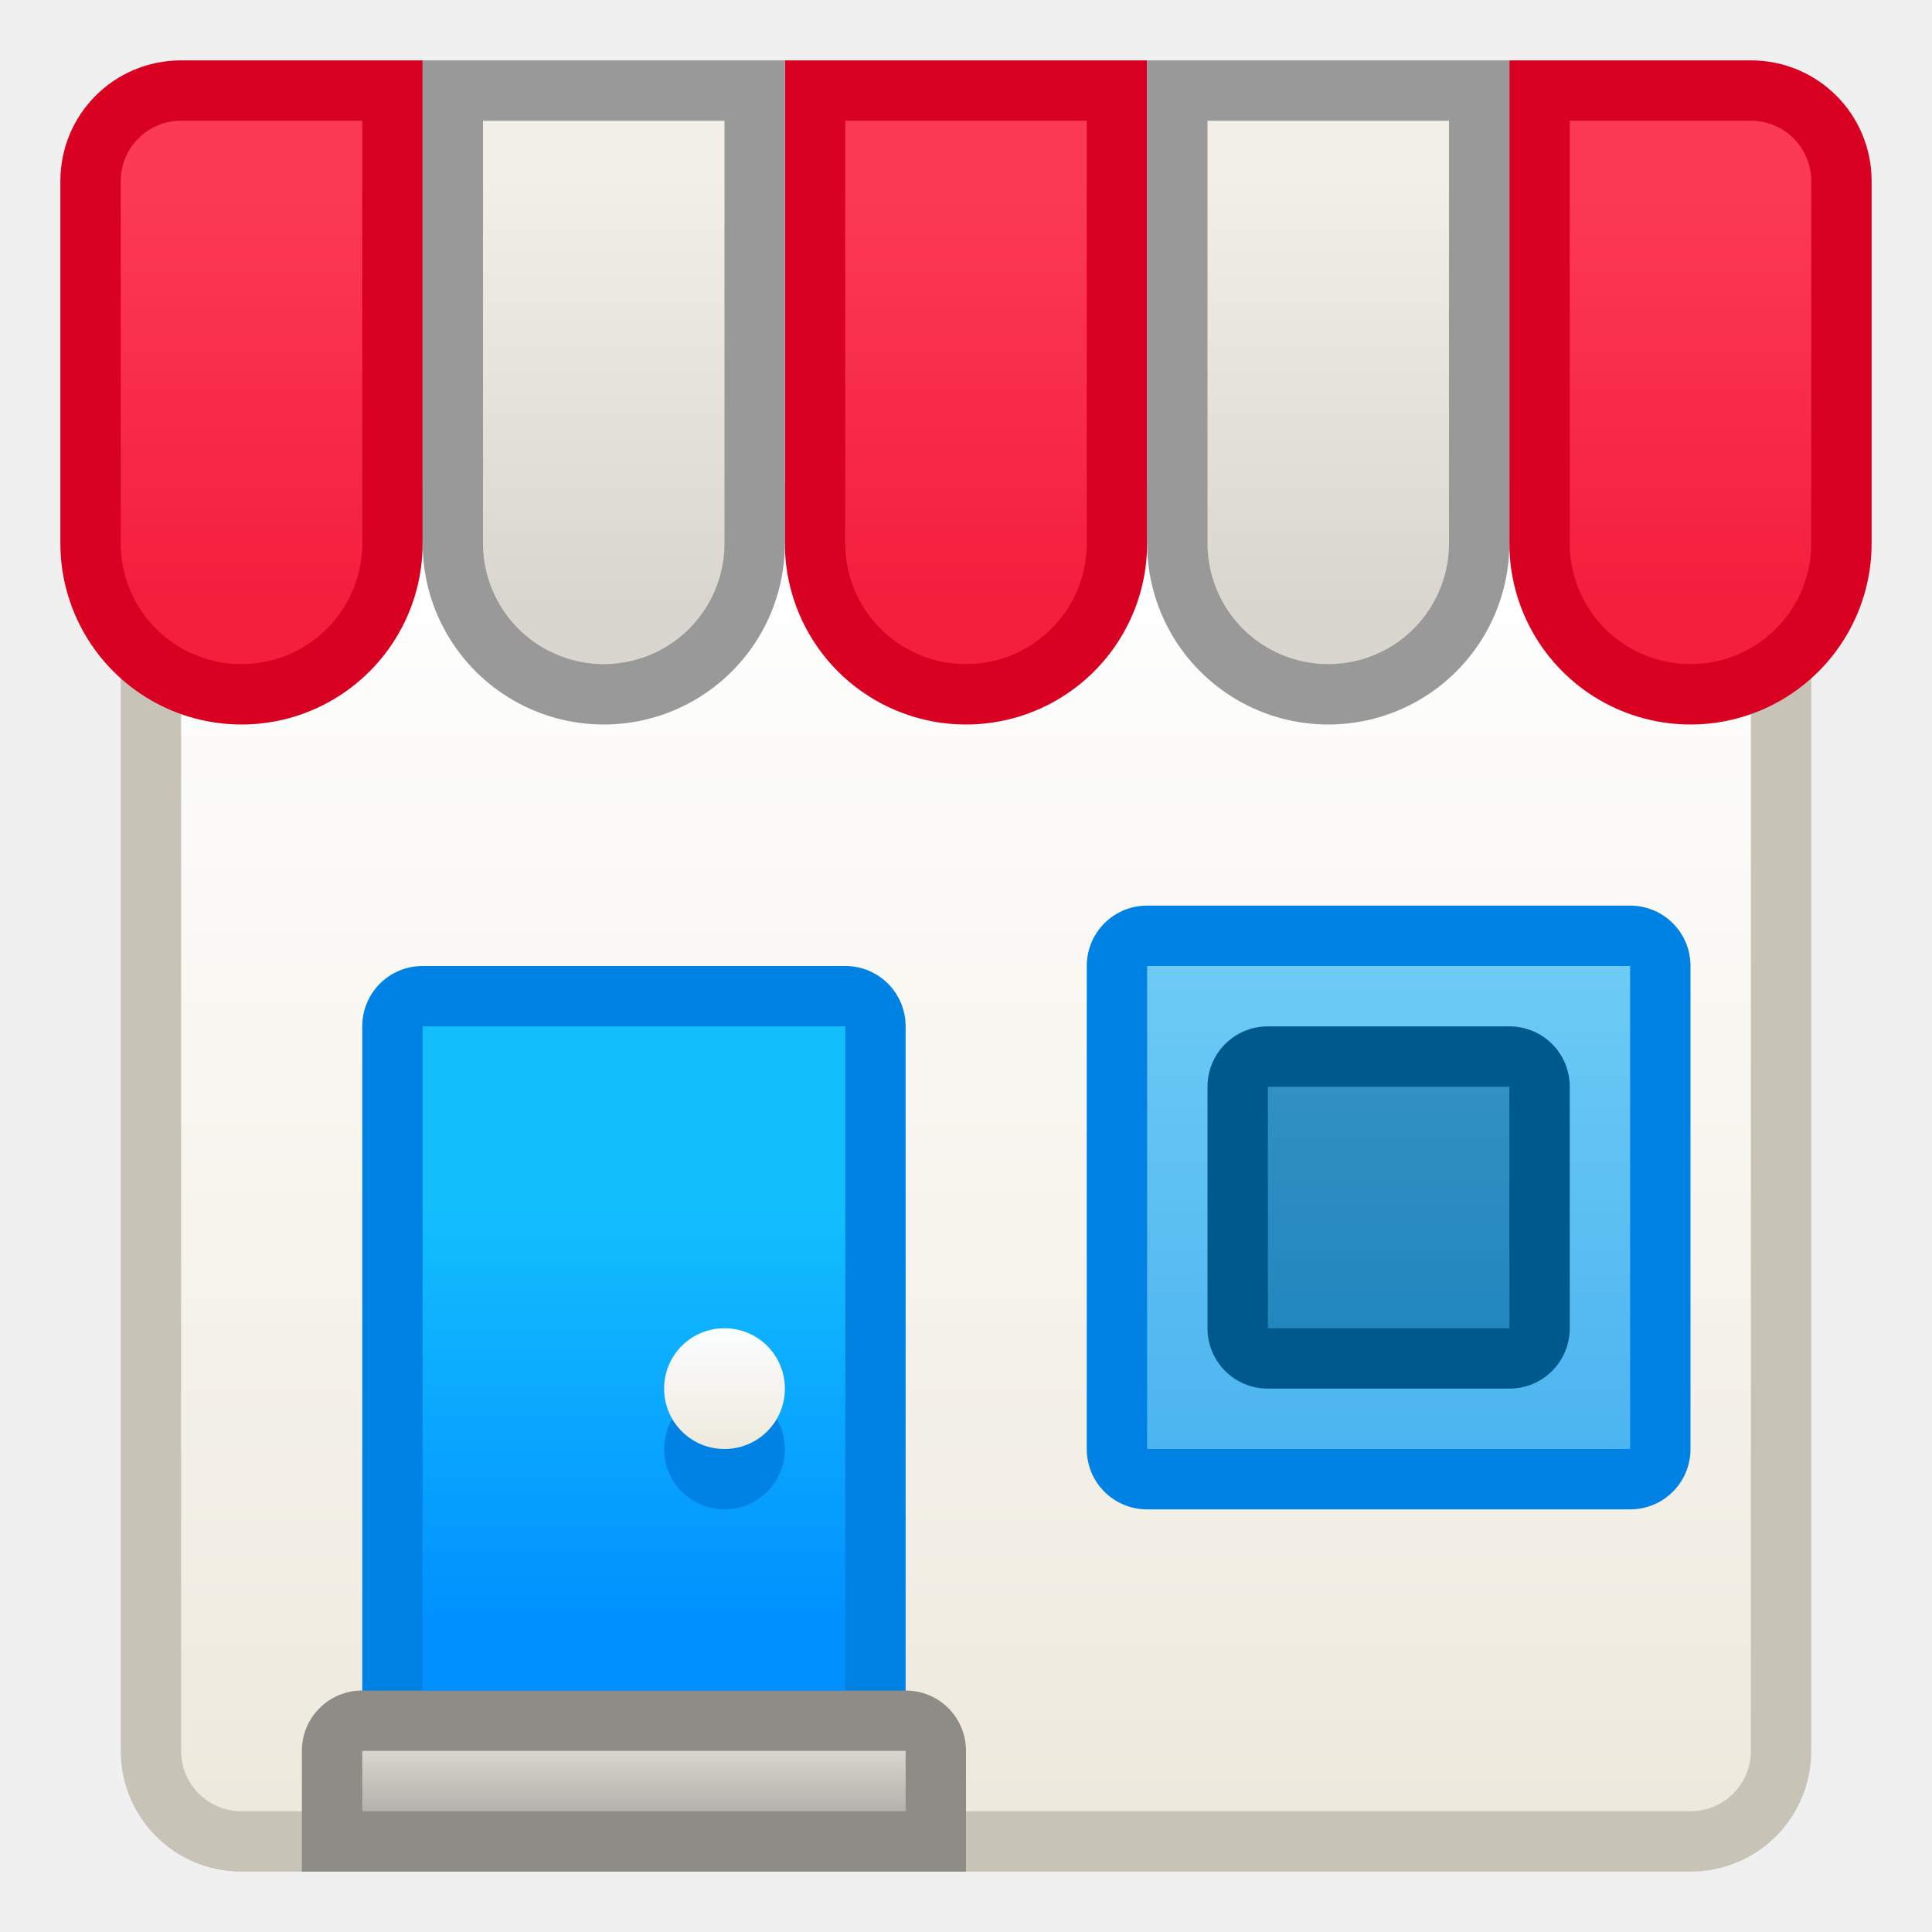
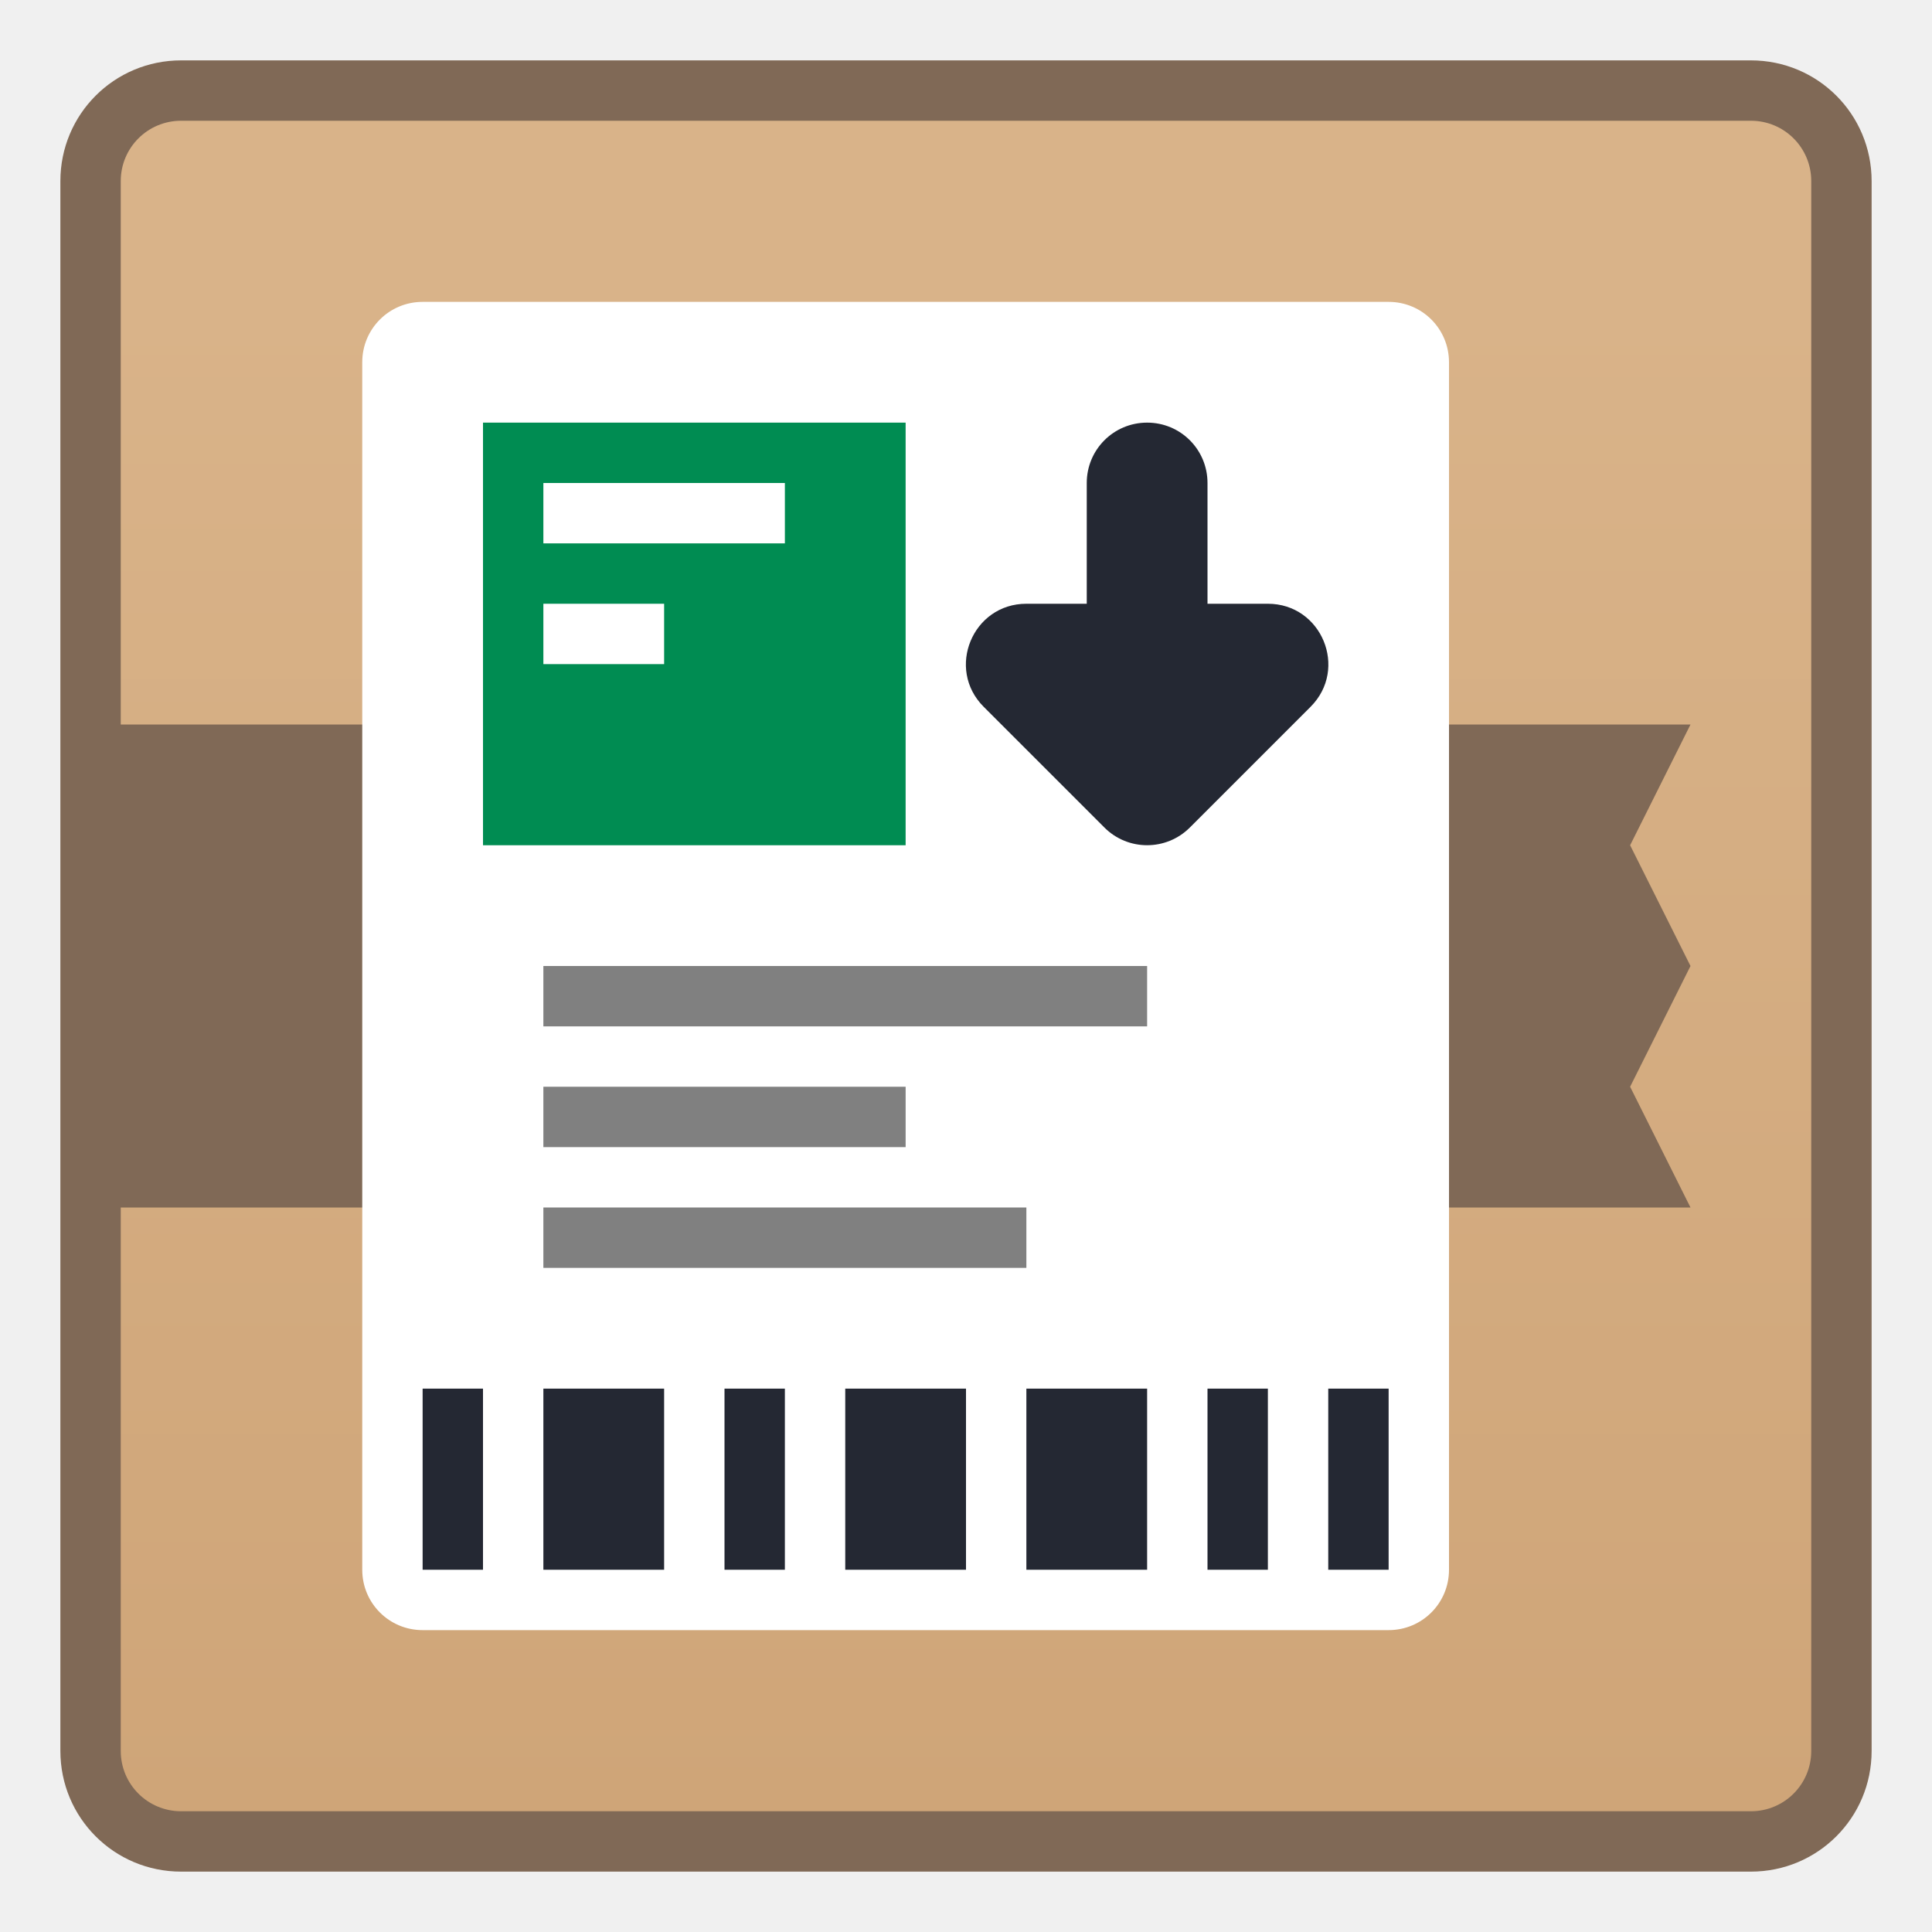
<svg xmlns="http://www.w3.org/2000/svg" xmlns:xlink="http://www.w3.org/1999/xlink" width="32" height="32" viewBox="0 0 32 32" version="1.1" id="svg8">
  <defs id="defs2">
-     <linearGradient gradientTransform="translate(56,-4)" gradientUnits="userSpaceOnUse" y2="303.65" x2="-63" y1="311.65" x1="-63" id="linearGradient1036" xlink:href="#linearGradient1034" />
-     <linearGradient id="linearGradient1034">
-       <stop id="stop1030" offset="0" style="stop-color:#4cb4f0;stop-opacity:1" />
-       <stop id="stop1032" offset="1" style="stop-color:#6dcbf5;stop-opacity:1" />
+     <linearGradient xlink:href="#linearGradient6408" id="linearGradient852" x1="8.448" y1="295.601" x2="8.448" y2="288.987" gradientUnits="userSpaceOnUse" gradientTransform="matrix(3.779527,0,0,3.779527,-26.92857,-796.5839)" />
+     <linearGradient id="linearGradient6408">
+       <stop id="stop6404" offset="0" style="stop-color:#cfa578;stop-opacity:1" />
+       <stop id="stop6406" offset="1" style="stop-color:#d9b389;stop-opacity:1" />
    </linearGradient>
-     <linearGradient gradientTransform="translate(56,-4)" gradientUnits="userSpaceOnUse" y2="305.65" x2="-61" y1="309.65" x1="-61" id="linearGradient1044" xlink:href="#linearGradient1042" />
-     <linearGradient id="linearGradient1042">
-       <stop id="stop1038" offset="0" style="stop-color:#2187be;stop-opacity:1" />
-       <stop id="stop1040" offset="1" style="stop-color:#3290c3;stop-opacity:1" />
-     </linearGradient>
-     <linearGradient gradientTransform="translate(55,-7)" gradientUnits="userSpaceOnUse" y2="312.65" x2="-70" y1="314.65" x1="-70" id="linearGradient993" xlink:href="#linearGradient934" />
-     <linearGradient id="linearGradient934">
-       <stop id="stop930" offset="0" style="stop-color:#eee9dd;stop-opacity:1" />
-       <stop id="stop932" offset="1" style="stop-color:#ffffff;stop-opacity:0.986" />
-     </linearGradient>
-     <linearGradient gradientTransform="translate(54,-7)" gradientUnits="userSpaceOnUse" y2="310.65" x2="-71" y1="317.65" x1="-71" id="linearGradient973" xlink:href="#linearGradient5716" />
-     <linearGradient id="linearGradient5716">
-       <stop id="stop5712" offset="0" style="stop-color:#0090ff;stop-opacity:1" />
-       <stop id="stop5714" offset="1" style="stop-color:#13befd;stop-opacity:1" />
-     </linearGradient>
-     <linearGradient gradientTransform="translate(55,-7)" gradientUnits="userSpaceOnUse" y2="319.65" x2="-74" y1="320.65" x1="-74" id="linearGradient981" xlink:href="#linearGradient979" />
-     <linearGradient id="linearGradient979">
-       <stop id="stop975" offset="0" style="stop-color:#b3b1ab;stop-opacity:1;" />
-       <stop id="stop977" offset="1" style="stop-color:#d9d6cf;stop-opacity:1" />
-     </linearGradient>
-     <linearGradient gradientUnits="userSpaceOnUse" y2="299.65" x2="-71" y1="319.65" x1="-71" id="linearGradient936" xlink:href="#linearGradient934" gradientTransform="translate(56,-6)" />
-     <linearGradient gradientTransform="translate(-16,-4)" gradientUnits="userSpaceOnUse" y2="290.65" x2="17" y1="297.65" x1="17" id="linearGradient880" xlink:href="#linearGradient4774" />
-     <linearGradient id="linearGradient4774">
-       <stop style="stop-color:#f41e3d;stop-opacity:1" offset="0" id="stop4770" />
-       <stop style="stop-color:#fc3a56;stop-opacity:1" offset="1" id="stop4772" />
-     </linearGradient>
-     <linearGradient gradientTransform="translate(-16,-4)" gradientUnits="userSpaceOnUse" y2="290.65" x2="11" y1="297.65" x1="11" id="linearGradient902-3" xlink:href="#linearGradient908" />
-     <linearGradient id="linearGradient908">
-       <stop id="stop904" offset="0" style="stop-color:#d9d6cf;stop-opacity:1" />
-       <stop id="stop906" offset="1" style="stop-color:#f2efe7;stop-opacity:1" />
-     </linearGradient>
-     <linearGradient gradientTransform="translate(-16,-4)" gradientUnits="userSpaceOnUse" y2="290.65" x2="5" y1="297.65" x1="5" id="linearGradient872" xlink:href="#linearGradient4774" />
-     <linearGradient gradientTransform="translate(-16,-4)" gradientUnits="userSpaceOnUse" y2="290.65" x2="-1" y1="297.65" x1="-1" id="linearGradient888-5" xlink:href="#linearGradient908" />
-     <linearGradient gradientTransform="translate(-16,-4)" gradientUnits="userSpaceOnUse" y2="290.65" x2="-7" y1="297.65" x1="-7" id="linearGradient864" xlink:href="#linearGradient4774" />
  </defs>
  <g id="layer1" transform="translate(0,-282.65)">
-     <g id="g2933" transform="translate(27,-1)">
-       <path id="rect926" d="M -23,291.65 H 1 c 1.108,0 2,0.892 2,2 v 19 c 0,1.108 -0.892,2 -2,2 h -24 c -1.108,0 -2,-0.892 -2,-2 v -19 c 0,-1.108 0.892,-2 2,-2 z" style="opacity:1;fill:#c8c3b7;fill-opacity:1;stroke:none;stroke-width:0.808;stroke-linecap:round;stroke-linejoin:round;stroke-miterlimit:4;stroke-dasharray:none;stroke-opacity:1;paint-order:stroke markers fill" />
-       <path id="rect928" d="M -23,292.65 H 1 c 0.554,0 1,0.446 1,1 v 19 c 0,0.554 -0.446,1 -1,1 H -23 c -0.554,0 -1,-0.446 -1,-1 v -19 c 0,-0.554 0.446,-1 1,-1 z" style="opacity:1;fill:url(#linearGradient936);fill-opacity:1;stroke:none;stroke-width:0.808;stroke-linecap:round;stroke-linejoin:round;stroke-miterlimit:4;stroke-dasharray:none;stroke-opacity:1;paint-order:stroke markers fill" />
-       <path id="rect963" d="m -20,299.65 h 7 c 0.554,0 1,0.446 1,1 v 11 c 0,0.554 -0.446,1 -1,1 H -20 c -0.554,0 -1,-0.446 -1,-1 v -11 c 0,-0.554 0.446,-1 1,-1 z" style="opacity:1;fill:#0082e5;fill-opacity:1;stroke:none;stroke-width:0.808;stroke-linecap:round;stroke-linejoin:round;stroke-miterlimit:4;stroke-dasharray:none;stroke-opacity:1;paint-order:stroke markers fill" />
-       <path id="rect938" d="m -21,311.65 c -0.554,0 -1,0.446 -1,1 v 1 1 h 1 9 1 v -1 -1 c 0,-0.554 -0.446,-1 -1,-1 z" style="opacity:1;fill:#8e8c87;fill-opacity:1;stroke:none;stroke-width:0.808;stroke-linecap:round;stroke-linejoin:round;stroke-miterlimit:4;stroke-dasharray:none;stroke-opacity:1;paint-order:stroke markers fill" />
-       <path id="rect965" d="m -20,300.65 h 7 v 11 h -7 z" style="opacity:1;fill:url(#linearGradient973);fill-opacity:1;stroke:none;stroke-width:0.808;stroke-linecap:round;stroke-linejoin:round;stroke-miterlimit:4;stroke-dasharray:none;stroke-opacity:1;paint-order:stroke markers fill" />
-       <path id="rect945" d="m -21,312.65 h 9 v 1 h -9 z" style="opacity:1;fill:url(#linearGradient981);fill-opacity:1;stroke:none;stroke-width:0.808;stroke-linecap:round;stroke-linejoin:round;stroke-miterlimit:4;stroke-dasharray:none;stroke-opacity:1;paint-order:stroke markers fill" />
-       <path id="rect985-5" d="m -15,306.65 c 0.554,0 1,0.446 1,1 0,0.554 -0.446,1 -1,1 -0.554,0 -1,-0.446 -1,-1 0,-0.554 0.446,-1 1,-1 z" style="opacity:1;fill:#0082e5;fill-opacity:1;stroke:none;stroke-width:0.808;stroke-linecap:round;stroke-linejoin:round;stroke-miterlimit:4;stroke-dasharray:none;stroke-opacity:1;paint-order:stroke markers fill" />
-       <path id="rect985" d="m -15,305.65 c 0.554,0 1,0.446 1,1 0,0.554 -0.446,1 -1,1 -0.554,0 -1,-0.446 -1,-1 0,-0.554 0.446,-1 1,-1 z" style="opacity:1;fill:url(#linearGradient993);fill-opacity:1;stroke:none;stroke-width:0.808;stroke-linecap:round;stroke-linejoin:round;stroke-miterlimit:4;stroke-dasharray:none;stroke-opacity:1;paint-order:stroke markers fill" />
-       <path id="rect1019" d="M -8,298.65 H 1e-6 c 0.554,0 1,0.446 1,1 v 8 c 0,0.554 -0.446,1 -1,1 H -8 c -0.554,0 -1,-0.446 -1,-1 v -8 c 0,-0.554 0.446,-1 1,-1 z" style="opacity:1;fill:#0082e5;fill-opacity:1;stroke:none;stroke-width:0.808;stroke-linecap:round;stroke-linejoin:round;stroke-miterlimit:4;stroke-dasharray:none;stroke-opacity:1;paint-order:stroke markers fill" />
-       <path id="rect1021" d="m -8,299.65 h 8 v 8 h -8 z" style="opacity:1;fill:url(#linearGradient1036);fill-opacity:1;stroke:none;stroke-width:0.808;stroke-linecap:round;stroke-linejoin:round;stroke-miterlimit:4;stroke-dasharray:none;stroke-opacity:1;paint-order:stroke markers fill" />
-       <path id="rect1023" d="m -6,300.65 h 4 c 0.554,0 1,0.446 1,1 v 4 c 0,0.554 -0.446,1 -1,1 h -4 c -0.554,0 -1,-0.446 -1,-1 v -4 c 0,-0.554 0.446,-1 1,-1 z" style="opacity:1;fill:#00598c;fill-opacity:1;stroke:none;stroke-width:0.808;stroke-linecap:round;stroke-linejoin:round;stroke-miterlimit:4;stroke-dasharray:none;stroke-opacity:1;paint-order:stroke markers fill" />
-       <path id="rect1025" d="m -6,301.65 h 4 v 4 h -4 z" style="opacity:1;fill:url(#linearGradient1044);fill-opacity:1;stroke:none;stroke-width:0.808;stroke-linecap:round;stroke-linejoin:round;stroke-miterlimit:4;stroke-dasharray:none;stroke-opacity:1;paint-order:stroke markers fill" />
-       <path id="path1075-0" d="m -24,284.65 c -1.108,0 -2,0.892 -2,2 v 1 3 2 c 1.49e-4,1.072 0.572,2.062 1.5,2.598 0.928,0.536 2.072,0.536 3,0 0.928,-0.536 1.5,-1.526 1.5,-2.598 v -2 -3 -1 -2 h -2 z m 10,0 v 2 4 2 c 1.49e-4,1.072 0.572,2.062 1.5,2.598 0.928,0.536 2.072,0.536 3,0 0.928,-0.536 1.5,-1.526 1.5,-2.598 v -5 -1 -2 h -2 -2 z m 12,0 v 2 4 2 c 1.49e-4,1.072 0.572,2.062 1.5,2.598 0.928,0.536 2.072,0.536 3,0 0.928,-0.536 1.5,-1.526 1.5,-2.598 v -5 -1 c 0,-1.108 -0.892,-2 -2,-2 H 0 Z" style="opacity:1;fill:#d90122;fill-opacity:1;stroke:none;stroke-width:0.808;stroke-linecap:round;stroke-linejoin:round;stroke-miterlimit:4;stroke-dasharray:none;stroke-opacity:1;paint-order:stroke markers fill" />
-       <path id="path1075-0-1" d="m -20,284.65 v 2 4 2 c 1.49e-4,1.072 0.572,2.062 1.5,2.598 0.928,0.536 2.072,0.536 3,0 0.928,-0.536 1.5,-1.526 1.5,-2.598 v -5 -1 -2 h -2 -2 z m 12,0 v 2 4 2 c 1.49e-4,1.072 0.572,2.062 1.5,2.598 0.928,0.536 2.072,0.536 3,0 0.928,-0.536 1.5,-1.526 1.5,-2.598 v -5 -1 -2 h -2 -2 z" style="opacity:1;fill:#999999;fill-opacity:1;stroke:none;stroke-width:0.808;stroke-linecap:round;stroke-linejoin:round;stroke-miterlimit:4;stroke-dasharray:none;stroke-opacity:1;paint-order:stroke markers fill" />
-       <path id="path1075-0-9-2" d="m -1,285.65 v 1 5 1 c -1.32e-4,0.715 0.381,1.375 1,1.732 0.619,0.357 1.381,0.357 2,0 0.619,-0.357 1,-1.018 1,-1.732 v -1 -5 c 0,-0.554 -0.446,-1 -1,-1 H 0 Z" style="opacity:1;fill:url(#linearGradient880);fill-opacity:1;stroke:none;stroke-width:0.539;stroke-linecap:round;stroke-linejoin:round;stroke-miterlimit:4;stroke-dasharray:none;stroke-opacity:1;paint-order:stroke markers fill" />
-       <path id="path1075-0-9-2-0" d="m -7,285.65 v 1 5 1 c -1.32e-4,0.715 0.381,1.375 1,1.732 0.619,0.357 1.381,0.357 2,0 0.619,-0.357 1,-1.018 1,-1.732 v -1 -5 -1 h -1 -2 z" style="opacity:1;fill:url(#linearGradient902-3);fill-opacity:1;stroke:none;stroke-width:0.539;stroke-linecap:round;stroke-linejoin:round;stroke-miterlimit:4;stroke-dasharray:none;stroke-opacity:1;paint-order:stroke markers fill" />
-       <path id="path1075-0-9-2-2" d="m -13,285.65 v 1 5 1 c -1.32e-4,0.715 0.381,1.375 1,1.732 0.619,0.357 1.381,0.357 2,0 0.619,-0.357 1,-1.018 1,-1.732 v -1 -5 -1 h -1 -2 z" style="opacity:1;fill:url(#linearGradient872);fill-opacity:1;stroke:none;stroke-width:0.539;stroke-linecap:round;stroke-linejoin:round;stroke-miterlimit:4;stroke-dasharray:none;stroke-opacity:1;paint-order:stroke markers fill" />
-       <path id="path1075-0-9-2-3" d="m -19,285.65 v 1 5 1 c -1.31e-4,0.715 0.381,1.375 1,1.732 0.619,0.357 1.381,0.357 2,0 0.619,-0.357 1,-1.018 1,-1.732 v -1 -5 -1 h -1 -2 z" style="opacity:1;fill:url(#linearGradient888-5);fill-opacity:1;stroke:none;stroke-width:0.539;stroke-linecap:round;stroke-linejoin:round;stroke-miterlimit:4;stroke-dasharray:none;stroke-opacity:1;paint-order:stroke markers fill" />
-       <path id="path1075-0-9-2-7" d="m -24,285.65 c -0.554,0 -1,0.446 -1,1 v 5 1 c -1.31e-4,0.715 0.381,1.375 1,1.732 0.619,0.357 1.381,0.357 2,0 0.619,-0.357 1,-1.018 1,-1.732 v -1 -5 -1 h -1 z" style="opacity:1;fill:url(#linearGradient864);fill-opacity:1;stroke:none;stroke-width:0.539;stroke-linecap:round;stroke-linejoin:round;stroke-miterlimit:4;stroke-dasharray:none;stroke-opacity:1;paint-order:stroke markers fill" />
+     <g id="g1853" transform="translate(11,-8)">
+       <path id="rect843" d="m -8,291.65 h 26 c 1.108,0 2,0.892 2,2 v 26 c 0,1.108 -0.892,2 -2,2 H -8 c -1.108,0 -2,-0.892 -2,-2 v -26 c 0,-1.108 0.892,-2 2,-2 z" style="opacity:1;fill:#806956;fill-opacity:1;stroke:none;stroke-width:2.393;stroke-linecap:round;stroke-linejoin:round;stroke-miterlimit:4;stroke-dasharray:none;stroke-opacity:1" />
+       <path id="rect843-3" d="m -8,292.65 c -0.554,0 -1,0.446 -1,1 v 9 h 23 3 l -1,2 1,2 -1,2 1,2 H 14 -9 v 9 c 0,0.554 0.446,1 1,1 h 26 c 0.554,0 1,-0.446 1,-1 v -26 c 0,-0.554 -0.446,-1 -1,-1 z" style="opacity:1;fill:url(#linearGradient852);fill-opacity:1;stroke:none;stroke-width:2.234;stroke-linecap:round;stroke-linejoin:round;stroke-miterlimit:4;stroke-dasharray:none;stroke-opacity:1" />
+       <path id="rect841" d="m -4,295.65 h 16 c 0.554,0 1,0.446 1,1 v 20 c 0,0.554 -0.446,1 -1,1 h -16 c -0.554,0 -1,-0.446 -1,-1 v -20 c 0,-0.554 0.446,-1 1,-1 z" style="opacity:1;fill:#ffffff;fill-opacity:1;stroke:none;stroke-width:6;stroke-linecap:round;stroke-linejoin:round;stroke-miterlimit:4;stroke-dasharray:none;stroke-dashoffset:0;stroke-opacity:1;paint-order:stroke markers fill" />
+       <path id="rect860" d="m -3,297.65 v 7 h 7 v -7 z m 1,1 h 4 v 1 h -4 z m 0,2 h 2 v 1 h -2 z" style="opacity:1;fill:#008c52;fill-opacity:1;stroke:none;stroke-width:6;stroke-linecap:round;stroke-linejoin:round;stroke-miterlimit:4;stroke-dasharray:none;stroke-dashoffset:0;stroke-opacity:1;paint-order:stroke markers fill" />
+       <path id="rect877" d="M -2,306.65 H 8 v 1 H -2 Z" style="opacity:1;fill:#808080;fill-opacity:1;stroke:none;stroke-width:6;stroke-linecap:round;stroke-linejoin:round;stroke-miterlimit:4;stroke-dasharray:none;stroke-dashoffset:0;stroke-opacity:1;paint-order:stroke markers fill" />
+       <path id="rect879" d="m -2,308.65 h 6 v 1 h -6 z" style="opacity:1;fill:#808080;fill-opacity:1;stroke:none;stroke-width:6;stroke-linecap:round;stroke-linejoin:round;stroke-miterlimit:4;stroke-dasharray:none;stroke-dashoffset:0;stroke-opacity:1;paint-order:stroke markers fill" />
+       <path id="rect881" d="m -2,310.65 h 8 v 1 h -8 z" style="opacity:1;fill:#808080;fill-opacity:1;stroke:none;stroke-width:6;stroke-linecap:round;stroke-linejoin:round;stroke-miterlimit:4;stroke-dasharray:none;stroke-dashoffset:0;stroke-opacity:1;paint-order:stroke markers fill" />
+       <path id="rect883" d="m -4,313.65 h 1 v 3 h -1 z" style="opacity:1;fill:#242833;fill-opacity:1;stroke:none;stroke-width:6;stroke-linecap:round;stroke-linejoin:round;stroke-miterlimit:4;stroke-dasharray:none;stroke-dashoffset:0;stroke-opacity:1;paint-order:stroke markers fill" />
+       <path id="rect885" d="m -2,313.65 h 2 v 3 h -2 z" style="opacity:1;fill:#242833;fill-opacity:1;stroke:none;stroke-width:6;stroke-linecap:round;stroke-linejoin:round;stroke-miterlimit:4;stroke-dasharray:none;stroke-dashoffset:0;stroke-opacity:1;paint-order:stroke markers fill" />
+       <path id="rect887" d="m 1,313.65 h 1 v 3 H 1 Z" style="opacity:1;fill:#242833;fill-opacity:1;stroke:none;stroke-width:6;stroke-linecap:round;stroke-linejoin:round;stroke-miterlimit:4;stroke-dasharray:none;stroke-dashoffset:0;stroke-opacity:1;paint-order:stroke markers fill" />
+       <path id="rect889" d="m 3,313.65 h 2 v 3 H 3 Z" style="opacity:1;fill:#242833;fill-opacity:1;stroke:none;stroke-width:6;stroke-linecap:round;stroke-linejoin:round;stroke-miterlimit:4;stroke-dasharray:none;stroke-dashoffset:0;stroke-opacity:1;paint-order:stroke markers fill" />
+       <path id="rect891" d="m 6,313.65 h 2 v 3 H 6 Z" style="opacity:1;fill:#242833;fill-opacity:1;stroke:none;stroke-width:6;stroke-linecap:round;stroke-linejoin:round;stroke-miterlimit:4;stroke-dasharray:none;stroke-dashoffset:0;stroke-opacity:1;paint-order:stroke markers fill" />
+       <path id="rect893" d="m 9,313.65 h 1 v 3 h -1 z" style="opacity:1;fill:#242833;fill-opacity:1;stroke:none;stroke-width:6;stroke-linecap:round;stroke-linejoin:round;stroke-miterlimit:4;stroke-dasharray:none;stroke-dashoffset:0;stroke-opacity:1;paint-order:stroke markers fill" />
+       <path id="rect895" d="m 11,313.65 h 1 v 3 h -1 z" style="opacity:1;fill:#242833;fill-opacity:1;stroke:none;stroke-width:6;stroke-linecap:round;stroke-linejoin:round;stroke-miterlimit:4;stroke-dasharray:none;stroke-dashoffset:0;stroke-opacity:1;paint-order:stroke markers fill" />
+       <path id="path904" d="m 8,297.65 c 0.554,0 1,0.446 1,1 v 2 h 1 c 0.891,3.2e-4 1.337,1.077 0.707,1.707 l -2,2 c -0.391,0.39 -1.024,0.39 -1.414,0 l -2,-2 C 4.663,301.727 5.109,300.65 6,300.65 h 1 v -2 c 0,-0.554 0.446,-1 1,-1 z" style="color:#122036;fill:#242833;fill-opacity:1;stroke:none" />
    </g>
  </g>
</svg>
